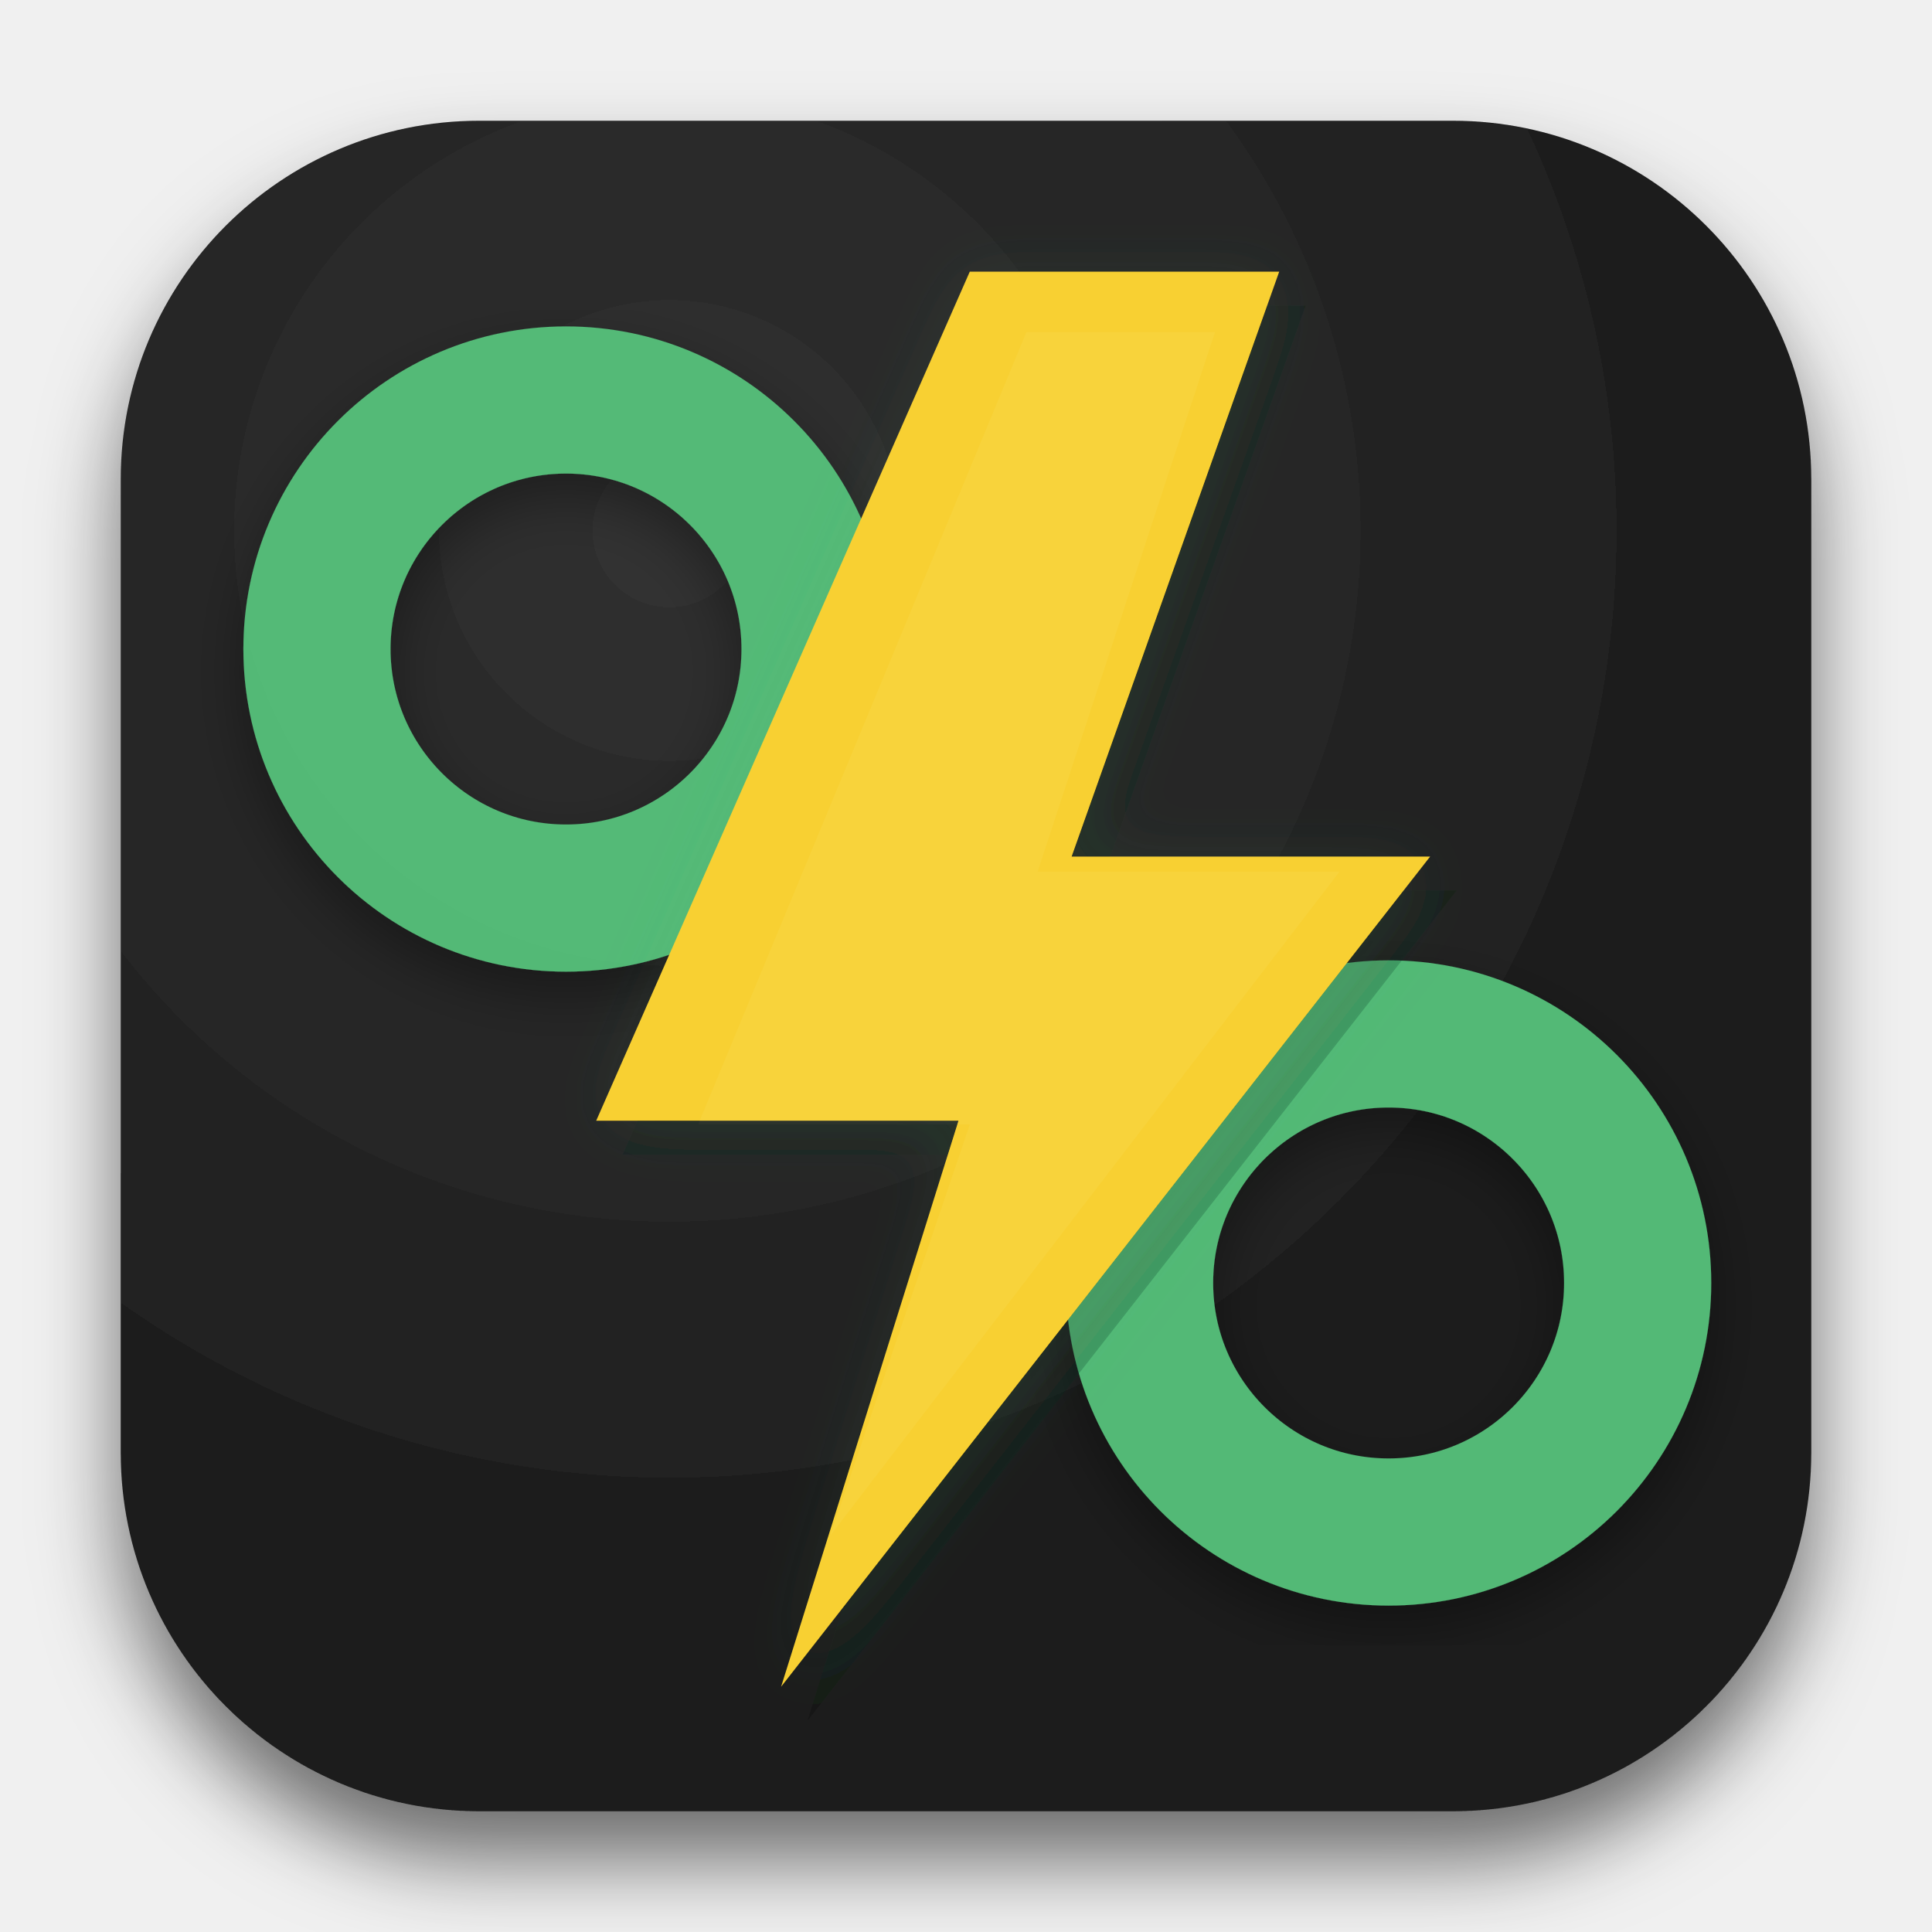
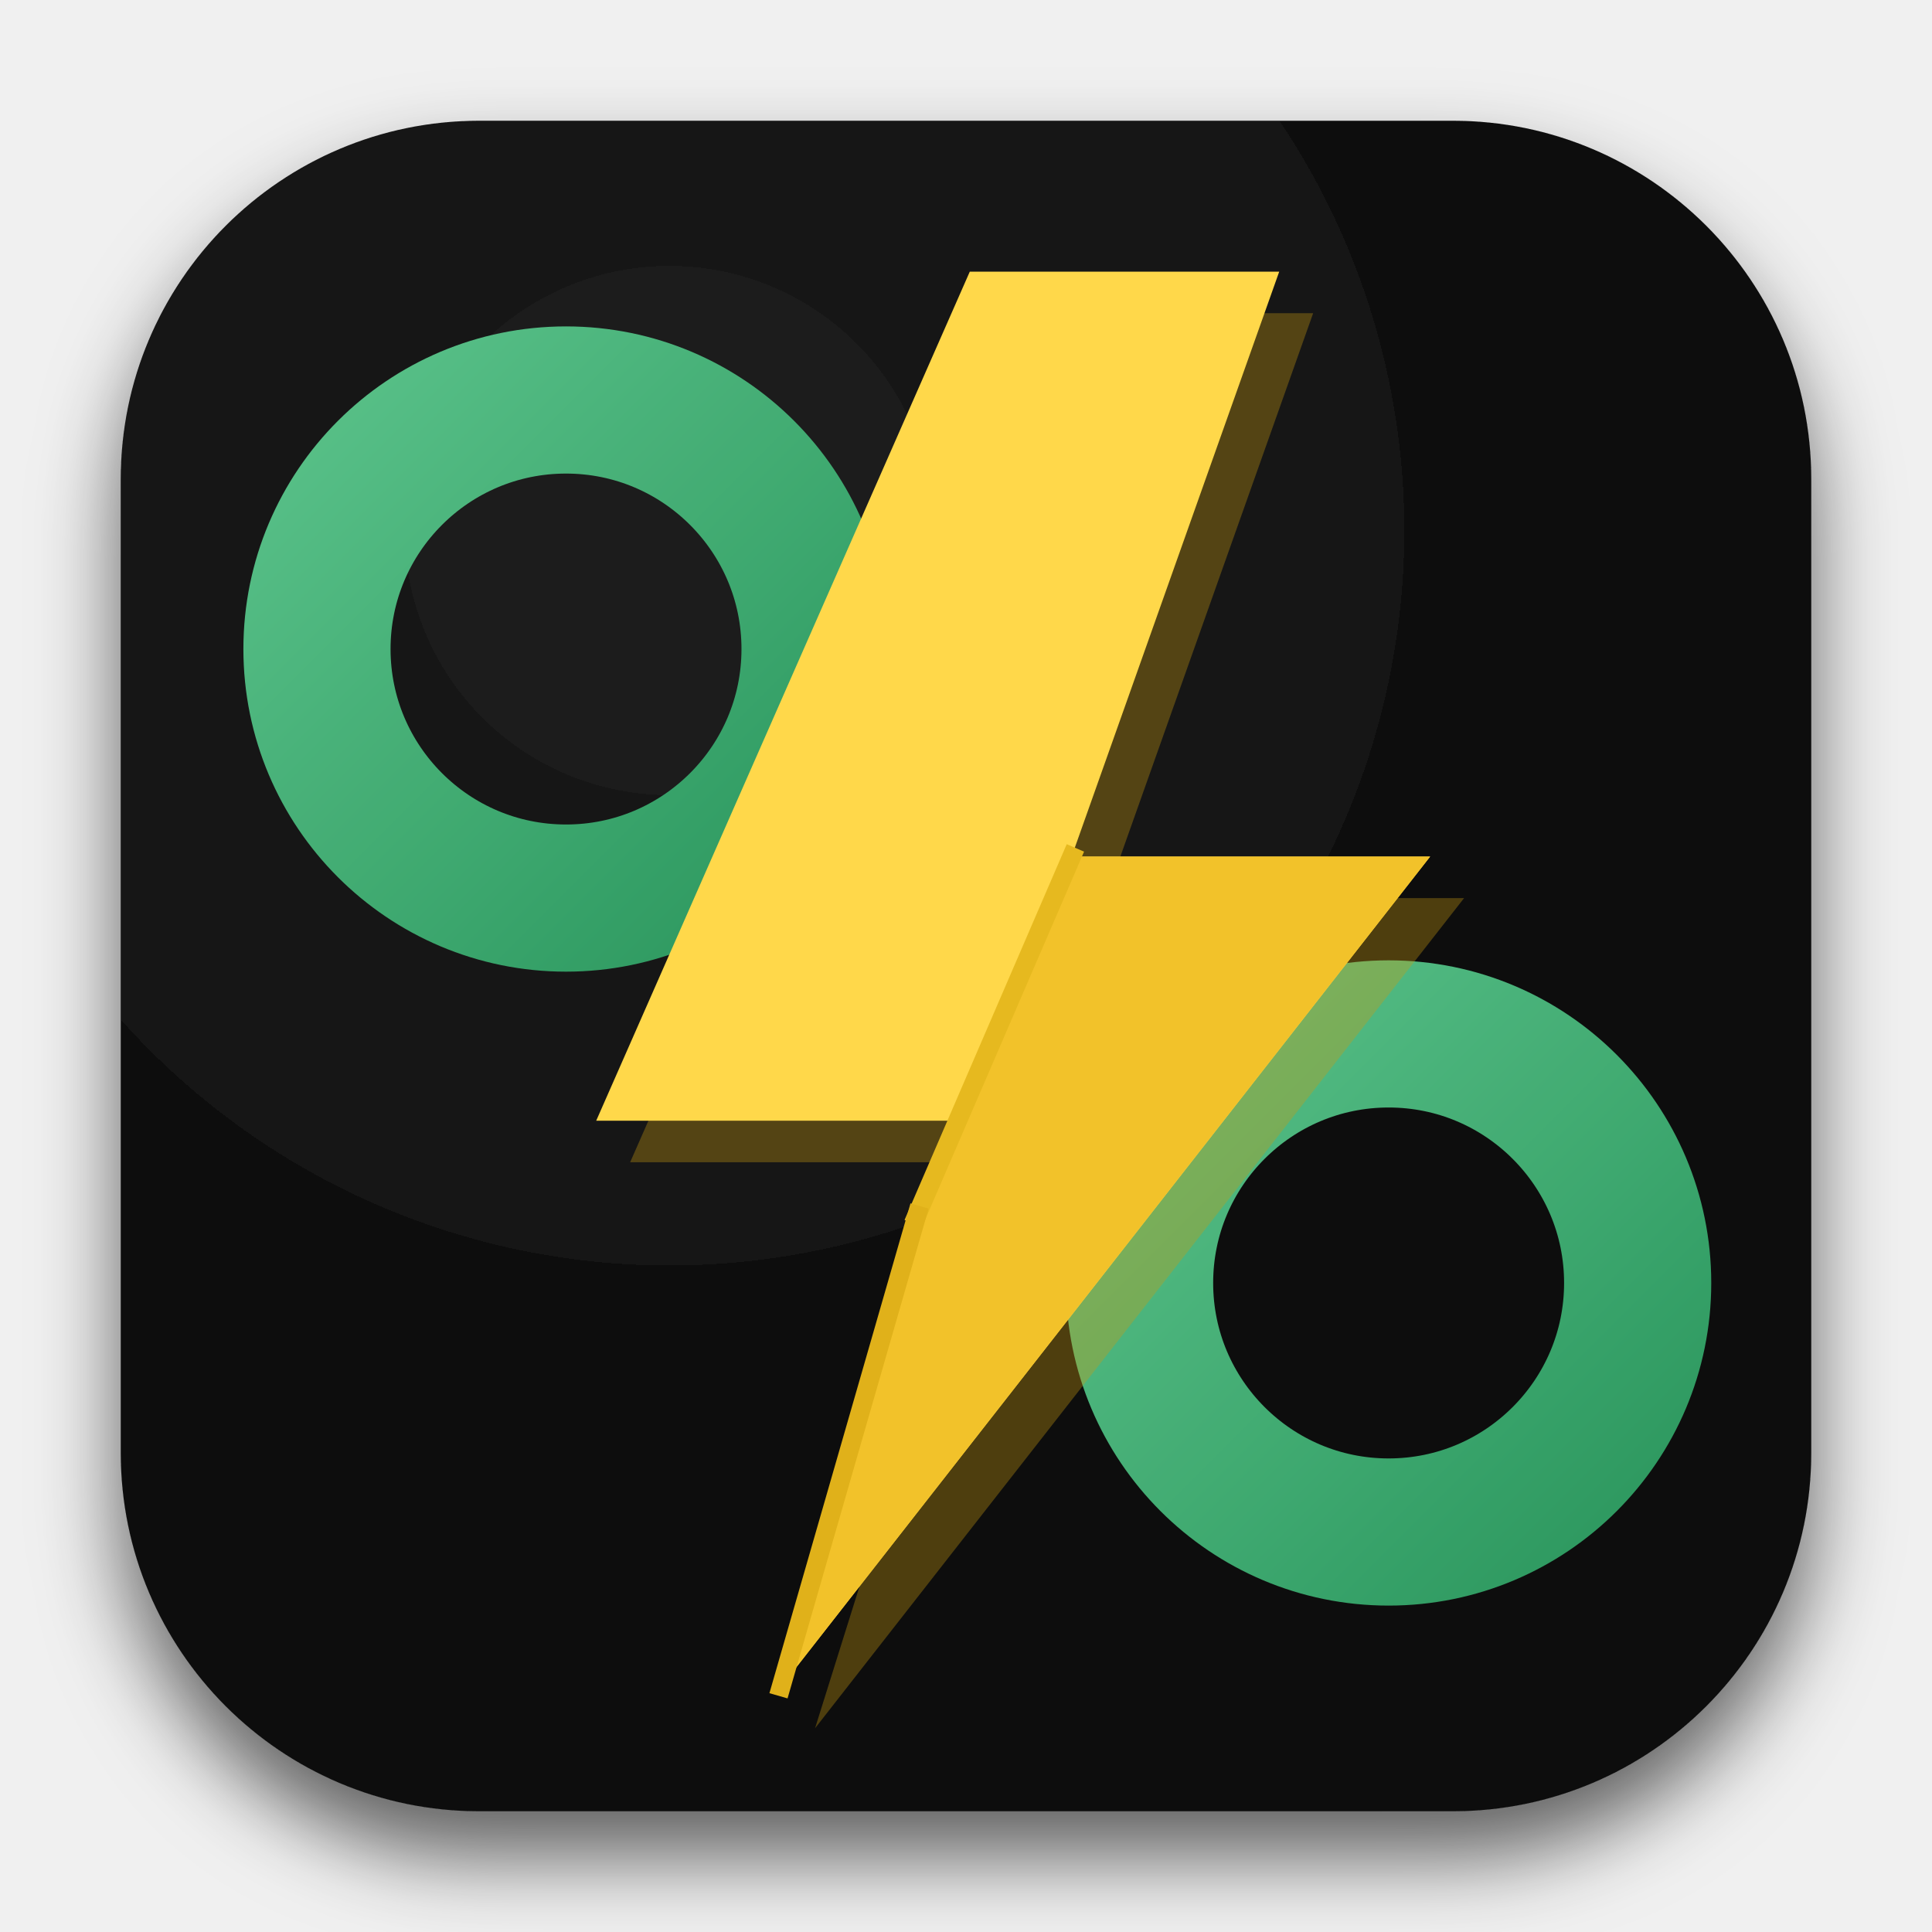
<svg xmlns="http://www.w3.org/2000/svg" width="1024" height="1024" viewBox="0 0 1024 1024" fill="none">
  <defs>
    <radialGradient id="bg" cx="0" cy="0" r="1" gradientUnits="userSpaceOnUse" gradientTransform="translate(360 280) rotate(55) scale(980)">
-       <stop offset="0" stop-color="#1f1f1f" />
-       <stop offset="0.55" stop-color="#0b0b0b" />
+       <stop offset="0" stop-color="#1e1e1e" />
+       <stop offset="0.6" stop-color="#0b0b0b" />
      <stop offset="1" stop-color="#050505" />
    </radialGradient>
-     <linearGradient id="sheen" x1="180" y1="120" x2="900" y2="980">
-       <stop offset="0" stop-color="#ffffff" stop-opacity="0.08" />
-       <stop offset="0.4" stop-color="#ffffff" stop-opacity="0.02" />
-       <stop offset="1" stop-color="#ffffff" stop-opacity="0" />
+     <linearGradient id="ringGrad" x1="0" y1="0" x2="1" y2="1">
+       <stop offset="0" stop-color="#5BC88D" />
+       <stop offset="1" stop-color="#2E9F63" />
    </linearGradient>
-     <linearGradient id="ringGrad" x1="180" y1="220" x2="860" y2="900">
-       <stop offset="0" stop-color="#54C07A" />
-       <stop offset="1" stop-color="#349B63" />
-     </linearGradient>
-     <linearGradient id="boltGrad" x1="470" y1="130" x2="630" y2="920">
-       <stop offset="0" stop-color="#F8D030" />
-       <stop offset="0.6" stop-color="#F2C02A" />
-       <stop offset="1" stop-color="#E8B018" />
-     </linearGradient>
-     <filter id="iconShadow">
-       <feDropShadow dx="0" dy="26" stdDeviation="22" flood-color="#000" flood-opacity="0.55" />
-     </filter>
-     <filter id="ringGlow">
-       <feDropShadow dx="0" dy="0" stdDeviation="10" flood-color="#48B070" flood-opacity="0.18" />
-       <feDropShadow dx="0" dy="12" stdDeviation="14" flood-color="#000" flood-opacity="0.35" />
-     </filter>
-     <filter id="boltFX">
-       <feDropShadow dx="10" dy="14" stdDeviation="12" flood-color="#000" flood-opacity="0.45" />
-       <feDropShadow dx="0" dy="0" stdDeviation="16" flood-color="#48B070" flood-opacity="0.10" />
+     <filter id="shadow">
+       <feDropShadow dx="0" dy="24" stdDeviation="22" flood-color="#000" flood-opacity="0.6" />
    </filter>
  </defs>
-   <g filter="url(#iconShadow)">
+   <g filter="url(#shadow)">
    <rect x="64" y="64" width="896" height="896" rx="190" fill="url(#bg)" />
-     <rect x="64" y="64" width="896" height="896" rx="190" fill="url(#sheen)" />
  </g>
-   <g filter="url(#ringGlow)" opacity="0.96">
+   <g opacity="0.95">
    <circle cx="300" cy="344" r="132" stroke="url(#ringGrad)" stroke-width="78" fill="none" />
    <circle cx="736" cy="680" r="132" stroke="url(#ringGrad)" stroke-width="78" fill="none" />
  </g>
-   <g filter="url(#boltFX)" transform="translate(-34 -6)">
-     <path d="M548 150          L712 150          L602 460          L792 460          L448 900          L542 600          L350 600          Z" fill="#000" opacity="0.22" transform="translate(14 18)" />
-     <path d="M548 150          L712 150          L602 460          L792 460          L448 900          L542 600          L350 600          Z" fill="url(#boltGrad)" />
-     <path d="M578 182          L678 182          L584 468          L744 468          L474 820          L548 602          L404 602          Z" fill="#fff" opacity="0.055" />
+   <g transform="translate(-34 -6)">
+     <path d="M548 150          L712 150          L602 460          L792 460          L448 900          L542 600          L350 600          Z" fill="#C89B12" opacity="0.35" transform="translate(18 22)" />
+     <path d="M548 150          L712 150          L602 460          L792 460          L448 900          L542 600          L350 600          Z" fill="#FFD84A" />
+     <path d="M602 460          L792 460          L448 900          L520 650          Z" fill="#F2C22A" />
+     <path d="M602 460 L520 650" stroke="#E6B91F" stroke-width="10" stroke-linecap="square" />
+     <path d="M520 650 L448 900" stroke="#E0B11A" stroke-width="10" stroke-linecap="square" />
  </g>
</svg>
